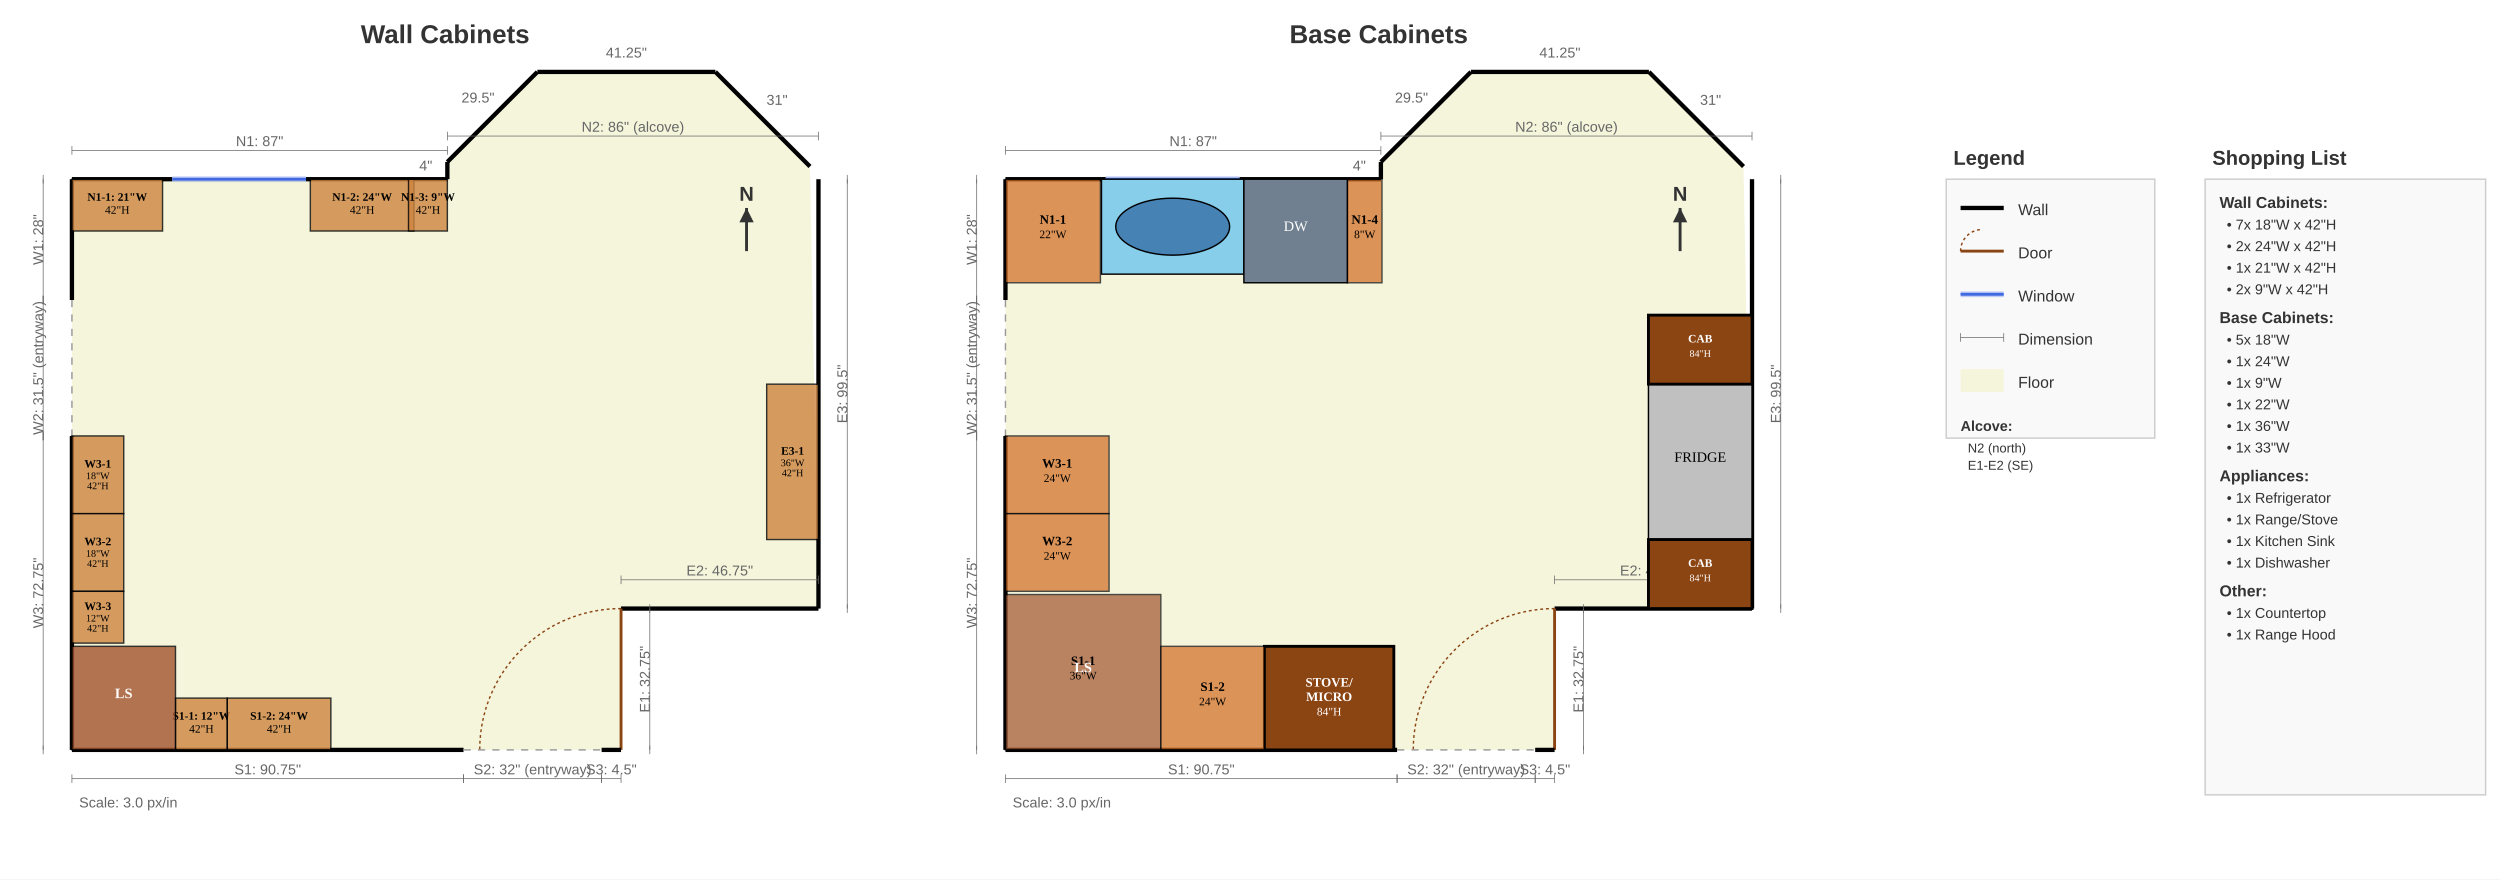
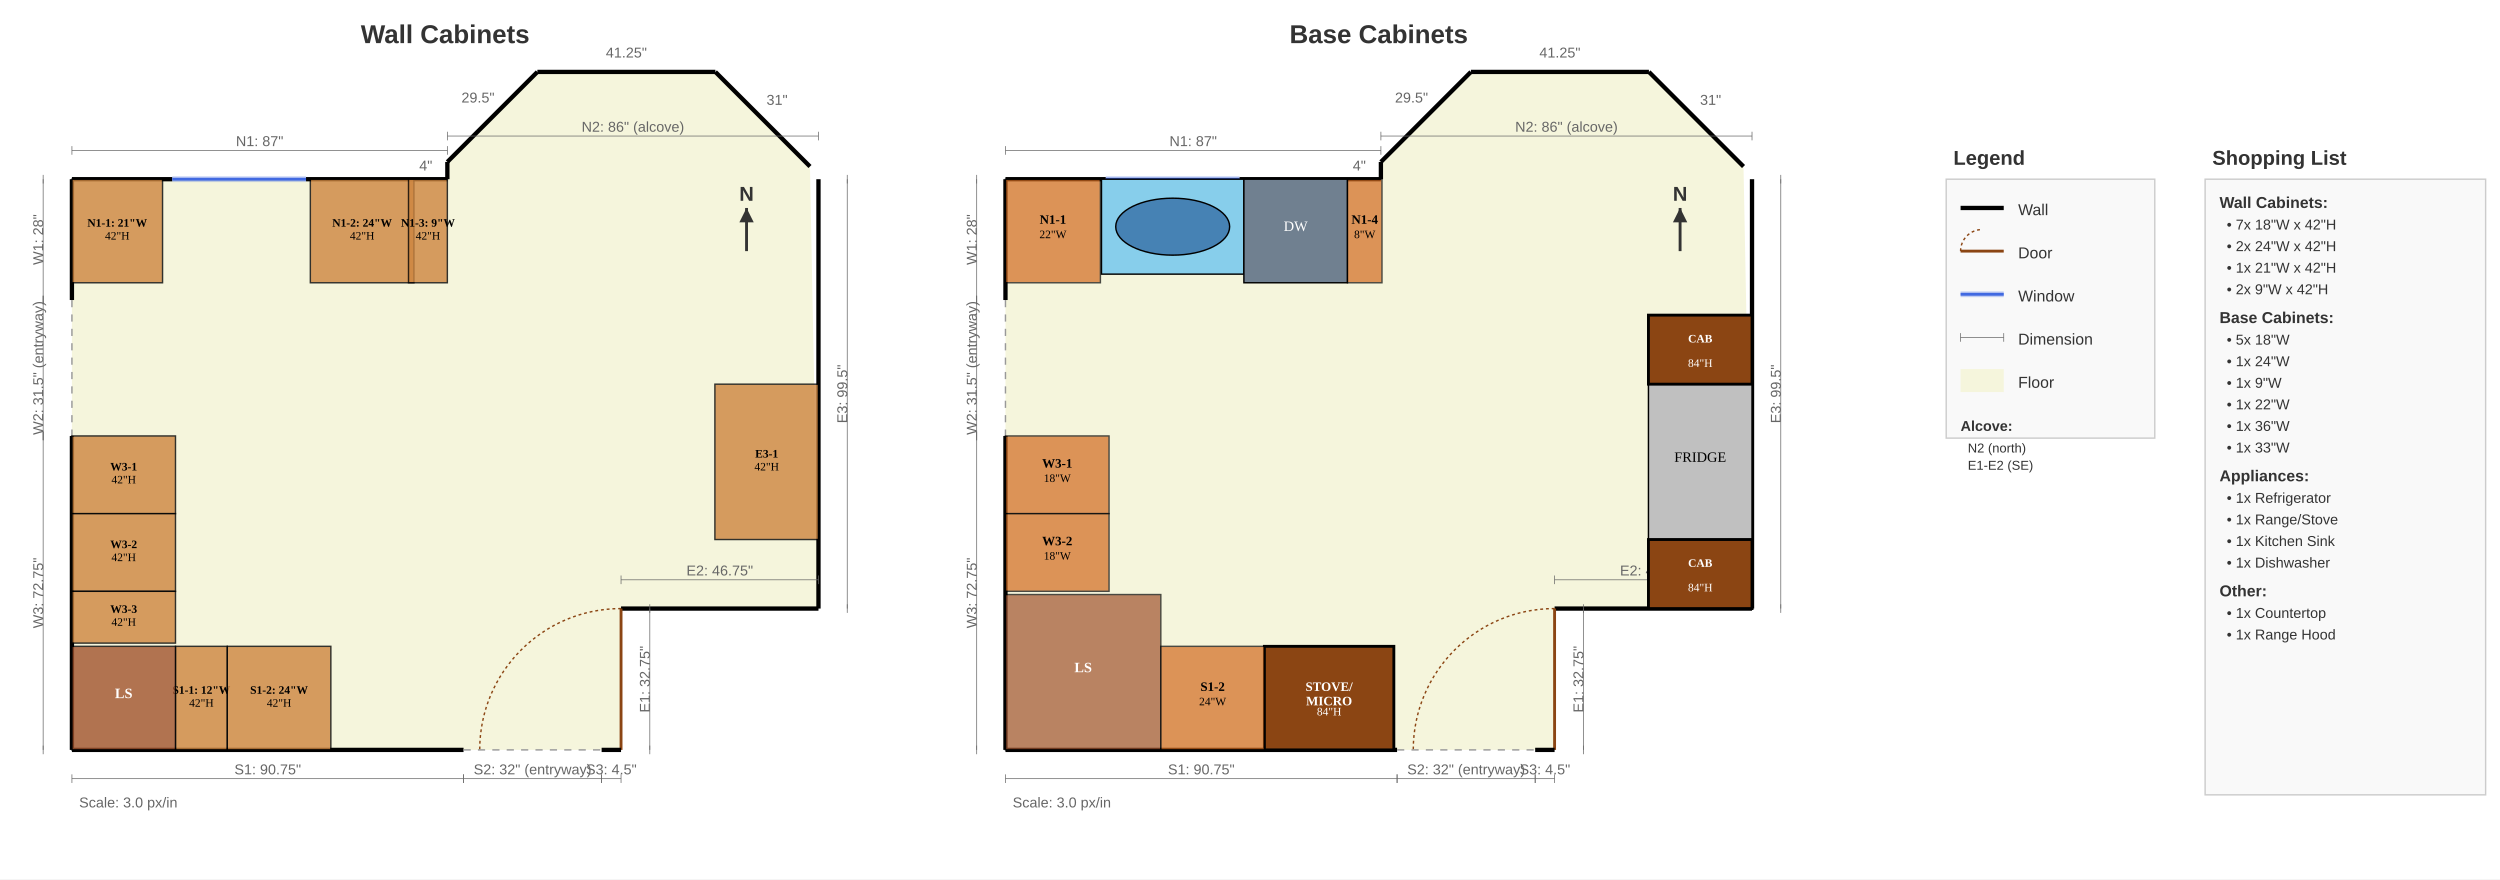
<svg xmlns="http://www.w3.org/2000/svg" baseProfile="full" height="611.329px" version="1.1" width="1738.0px">
  <defs />
  <rect fill="white" height="611.329" width="1738.0" x="0" y="0" />
  <g transform="translate(50,124.579)">
    <g>
      <path d="M 0 0 L 261.0 0 L 261.0 -12.0 L 323.579 -74.579 L 447.329 -74.579 L 513.09 -8.818 L 519.0 298.5 L 381.75 298.5 L 381.75 396.75 L 0 396.75 Z" fill="#F5F5DC" stroke="none" />
    </g>
    <g>
      <line stroke="#000000" stroke-width="3" x1="0" x2="69.75" y1="0" y2="0" />
      <line stroke="#4169E1" stroke-width="2" x1="69.75" x2="162.75" y1="0" y2="0" />
      <rect fill="#4169E1" height="4" opacity="0.3" width="93.0" x="69.75" y="-2" />
      <line stroke="#000000" stroke-width="3" x1="162.75" x2="261.0" y1="0" y2="0" />
      <line stroke="#666666" stroke-width="0.5" x1="0" x2="261.0" y1="-20" y2="-20" />
      <line stroke="#666666" stroke-width="0.5" x1="0" x2="0" y1="-23" y2="-17" />
      <line stroke="#666666" stroke-width="0.5" x1="261.0" x2="261.0" y1="-23" y2="-17" />
      <text fill="#666666" font-family="Arial" font-size="10px" text-anchor="middle" x="130.5" y="-23.0">N1: 87"</text>
      <line stroke="#000000" stroke-width="3" x1="261.0" x2="261.0" y1="0" y2="-12.0" />
      <text fill="#666666" font-family="Arial" font-size="10px" text-anchor="middle" x="246.0" y="-6.0">4"</text>
      <line stroke="#000000" stroke-width="3" x1="261.0" x2="323.579" y1="-12.0" y2="-74.579" />
      <text fill="#666666" font-family="Arial" font-size="10px" text-anchor="middle" x="282.289" y="-53.289">29.5"</text>
      <line stroke="#000000" stroke-width="3" x1="323.579" x2="447.329" y1="-74.579" y2="-74.579" />
      <text fill="#666666" font-family="Arial" font-size="10px" text-anchor="middle" x="385.454" y="-84.579">41.25"</text>
      <line stroke="#000000" stroke-width="3" x1="447.329" x2="513.09" y1="-74.579" y2="-8.818" />
      <text fill="#666666" font-family="Arial" font-size="10px" text-anchor="middle" x="490.209" y="-51.698">31"</text>
      <line stroke="#666666" stroke-width="0.5" x1="261.0" x2="519.0" y1="-30" y2="-30" />
      <line stroke="#666666" stroke-width="0.5" x1="261.0" x2="261.0" y1="-33" y2="-27" />
      <line stroke="#666666" stroke-width="0.5" x1="519.0" x2="519.0" y1="-33" y2="-27" />
      <text fill="#666666" font-family="Arial" font-size="10px" text-anchor="middle" x="390.0" y="-33.0">N2: 86" (alcove)</text>
      <line stroke="#000000" stroke-width="3" x1="519.0" x2="519.0" y1="0" y2="298.5" />
      <line stroke="#666666" stroke-width="0.5" x1="539.0" x2="539.0" y1="0" y2="298.5" />
      <line stroke="#666666" stroke-width="0.5" x1="539.0" x2="539.0" y1="-3" y2="3" />
      <line stroke="#666666" stroke-width="0.5" x1="539.0" x2="539.0" y1="295.5" y2="301.5" />
      <text fill="#666666" font-family="Arial" font-size="10px" text-anchor="middle" transform="rotate(-90 539.0 149.25)" x="539.0" y="149.25">E3: 99.5"</text>
      <line stroke="#000000" stroke-width="3" x1="519.0" x2="381.75" y1="298.5" y2="298.5" />
      <line stroke="#666666" stroke-width="0.5" x1="381.75" x2="519.0" y1="278.5" y2="278.5" />
      <line stroke="#666666" stroke-width="0.5" x1="381.75" x2="381.75" y1="275.5" y2="281.5" />
      <line stroke="#666666" stroke-width="0.5" x1="519.0" x2="519.0" y1="275.5" y2="281.5" />
      <text fill="#666666" font-family="Arial" font-size="10px" text-anchor="middle" x="450.375" y="275.5">E2: 46.75"</text>
      <line stroke="#8B4513" stroke-width="2" x1="381.75" x2="381.75" y1="298.5" y2="396.75" />
      <path d="M 381.75 298.5 A 98.25 98.25 0 0 0 283.5 396.75" fill="none" stroke="#8B4513" stroke-dasharray="2,2" stroke-width="1" />
      <line stroke="#666666" stroke-width="0.5" x1="401.75" x2="401.75" y1="298.5" y2="396.75" />
      <line stroke="#666666" stroke-width="0.5" x1="401.75" x2="401.75" y1="295.5" y2="301.5" />
      <line stroke="#666666" stroke-width="0.5" x1="401.75" x2="401.75" y1="393.75" y2="399.75" />
      <text fill="#666666" font-family="Arial" font-size="10px" text-anchor="middle" transform="rotate(-90 401.75 347.625)" x="401.75" y="347.625">E1: 32.75"</text>
      <line stroke="#000000" stroke-width="3" x1="0" x2="272.25" y1="396.75" y2="396.75" />
      <line stroke="#666666" stroke-width="0.5" x1="0" x2="272.25" y1="416.75" y2="416.75" />
      <line stroke="#666666" stroke-width="0.5" x1="0" x2="0" y1="413.75" y2="419.75" />
      <line stroke="#666666" stroke-width="0.5" x1="272.25" x2="272.25" y1="413.75" y2="419.75" />
      <text fill="#666666" font-family="Arial" font-size="10px" text-anchor="middle" x="136.125" y="413.75">S1: 90.75"</text>
      <line stroke="#999999" stroke-dasharray="5,5" stroke-width="1" x1="272.25" x2="368.25" y1="396.75" y2="396.75" />
      <line stroke="#666666" stroke-width="0.5" x1="272.25" x2="368.25" y1="416.75" y2="416.75" />
      <line stroke="#666666" stroke-width="0.5" x1="272.25" x2="272.25" y1="413.75" y2="419.75" />
      <line stroke="#666666" stroke-width="0.5" x1="368.25" x2="368.25" y1="413.75" y2="419.75" />
      <text fill="#666666" font-family="Arial" font-size="10px" text-anchor="middle" x="320.25" y="413.75">S2: 32" (entryway)</text>
      <line stroke="#000000" stroke-width="3" x1="368.25" x2="381.75" y1="396.75" y2="396.75" />
      <line stroke="#666666" stroke-width="0.5" x1="368.25" x2="381.75" y1="416.75" y2="416.75" />
      <line stroke="#666666" stroke-width="0.5" x1="368.25" x2="368.25" y1="413.75" y2="419.75" />
      <line stroke="#666666" stroke-width="0.5" x1="381.75" x2="381.75" y1="413.75" y2="419.75" />
      <text fill="#666666" font-family="Arial" font-size="10px" text-anchor="middle" x="375.0" y="413.75">S3: 4.5"</text>
      <line stroke="#000000" stroke-width="3" x1="0" x2="0" y1="0" y2="84.0" />
      <line stroke="#666666" stroke-width="0.5" x1="-20" x2="-20" y1="0" y2="84.0" />
      <line stroke="#666666" stroke-width="0.5" x1="-20" x2="-20" y1="-3" y2="3" />
      <line stroke="#666666" stroke-width="0.5" x1="-20" x2="-20" y1="81.0" y2="87.0" />
      <text fill="#666666" font-family="Arial" font-size="10px" text-anchor="middle" transform="rotate(-90 -20.0 42.0)" x="-20.0" y="42.0">W1: 28"</text>
      <line stroke="#999999" stroke-dasharray="5,5" stroke-width="1" x1="0" x2="0" y1="84.0" y2="178.5" />
      <line stroke="#666666" stroke-width="0.5" x1="-20" x2="-20" y1="84.0" y2="178.5" />
      <line stroke="#666666" stroke-width="0.5" x1="-20" x2="-20" y1="81.0" y2="87.0" />
      <line stroke="#666666" stroke-width="0.5" x1="-20" x2="-20" y1="175.5" y2="181.5" />
      <text fill="#666666" font-family="Arial" font-size="10px" text-anchor="middle" transform="rotate(-90 -20.0 131.25)" x="-20.0" y="131.25">W2: 31.5" (entryway)</text>
      <line stroke="#000000" stroke-width="3" x1="0" x2="0" y1="178.5" y2="396.75" />
      <line stroke="#666666" stroke-width="0.5" x1="-20" x2="-20" y1="178.5" y2="396.75" />
      <line stroke="#666666" stroke-width="0.5" x1="-20" x2="-20" y1="175.5" y2="181.5" />
      <line stroke="#666666" stroke-width="0.5" x1="-20" x2="-20" y1="393.75" y2="399.75" />
      <text fill="#666666" font-family="Arial" font-size="10px" text-anchor="middle" transform="rotate(-90 -20.0 287.625)" x="-20.0" y="287.625">W3: 72.75"</text>
    </g>
    <text fill="#333333" font-family="Arial" font-size="18px" font-weight="bold" text-anchor="middle" x="259.5" y="-94.579">Wall Cabinets</text>
    <g>
      <line stroke="#333333" stroke-width="2" x1="469.0" x2="469.0" y1="50" y2="20" />
      <polygon fill="#333333" points="469.0,20 464.0,30 474.0,30" />
      <text fill="#333333" font-family="Arial" font-size="14px" font-weight="bold" text-anchor="middle" x="469.0" y="15">N</text>
    </g>
-     <rect fill="#CD853F" height="36.0" opacity="0.8" stroke="#000" stroke-width="1" width="63.0" x="0.0" y="0" />
-     <text fill="#000" font-size="8px" font-weight="bold" text-anchor="middle" x="31.5" y="15.0">N1-1: 21"W</text>
-     <text fill="#000" font-size="8px" text-anchor="middle" x="31.5" y="24.0">42"H</text>
-     <rect fill="#CD853F" height="36.0" opacity="0.8" stroke="#000" stroke-width="1" width="72.0" x="165.75" y="0" />
-     <text fill="#000" font-size="8px" font-weight="bold" text-anchor="middle" x="201.75" y="15.0">N1-2: 24"W</text>
-     <text fill="#000" font-size="8px" text-anchor="middle" x="201.75" y="24.0">42"H</text>
-     <rect fill="#CD853F" height="36.0" opacity="0.8" stroke="#000" stroke-width="1" width="27.0" x="234.0" y="0" />
-     <text fill="#000" font-size="8px" font-weight="bold" text-anchor="middle" x="247.5" y="15.0">N1-3: 9"W</text>
-     <text fill="#000" font-size="8px" text-anchor="middle" x="247.5" y="24.0">42"H</text>
-     <rect fill="#CD853F" height="108.0" opacity="0.8" stroke="#000" stroke-width="1" width="36.0" x="483.0" y="142.5" />
-     <text fill="#000" font-size="8px" font-weight="bold" text-anchor="middle" x="501.0" y="191.5">E3-1</text>
-     <text fill="#000" font-size="7px" text-anchor="middle" x="501.0" y="199.5">36"W</text>
-     <text fill="#000" font-size="7px" text-anchor="middle" x="501.0" y="206.5">42"H</text>
-     <rect fill="#CD853F" height="36.0" opacity="0.8" stroke="#000" stroke-width="1" width="36.0" x="72.0" y="360.75" />
-     <text fill="#000" font-size="8px" font-weight="bold" text-anchor="middle" x="90.0" y="375.75">S1-1: 12"W</text>
-     <text fill="#000" font-size="8px" text-anchor="middle" x="90.0" y="384.75">42"H</text>
-     <rect fill="#CD853F" height="36.0" opacity="0.8" stroke="#000" stroke-width="1" width="72.0" x="108.0" y="360.75" />
-     <text fill="#000" font-size="8px" font-weight="bold" text-anchor="middle" x="144.0" y="375.75">S1-2: 24"W</text>
-     <text fill="#000" font-size="8px" text-anchor="middle" x="144.0" y="384.75">42"H</text>
-     <rect fill="#CD853F" height="54.0" opacity="0.8" stroke="#000" stroke-width="1" width="36.0" x="0" y="178.5" />
-     <text fill="#000" font-size="8px" font-weight="bold" text-anchor="middle" x="18.0" y="200.5">W3-1</text>
-     <text fill="#000" font-size="7px" text-anchor="middle" x="18.0" y="208.5">18"W</text>
-     <text fill="#000" font-size="7px" text-anchor="middle" x="18.0" y="215.5">42"H</text>
-     <rect fill="#CD853F" height="54.0" opacity="0.8" stroke="#000" stroke-width="1" width="36.0" x="0" y="232.5" />
-     <text fill="#000" font-size="8px" font-weight="bold" text-anchor="middle" x="18.0" y="254.5">W3-2</text>
-     <text fill="#000" font-size="7px" text-anchor="middle" x="18.0" y="262.5">18"W</text>
-     <text fill="#000" font-size="7px" text-anchor="middle" x="18.0" y="269.5">42"H</text>
-     <rect fill="#CD853F" height="36.0" opacity="0.8" stroke="#000" stroke-width="1" width="36.0" x="0" y="286.5" />
-     <text fill="#000" font-size="8px" font-weight="bold" text-anchor="middle" x="18.0" y="299.5">W3-3</text>
-     <text fill="#000" font-size="7px" text-anchor="middle" x="18.0" y="307.5">12"W</text>
-     <text fill="#000" font-size="7px" text-anchor="middle" x="18.0" y="314.5">42"H</text>
-     <rect fill="#A0522D" height="72.0" opacity="0.8" stroke="#000" stroke-width="1" width="72.0" x="0" y="324.75" />
+     <rect fill="#CD853F" height="72.0" opacity="0.8" stroke="#000" stroke-width="1" width="63.0" x="0.0" y="0.0" />
+     <text fill="#000" font-size="8px" font-weight="bold" text-anchor="middle" x="31.5" y="33.0">N1-1: 21"W</text>
+     <text fill="#000" font-size="8px" text-anchor="middle" x="31.5" y="42.0">42"H</text>
+     <rect fill="#CD853F" height="72.0" opacity="0.8" stroke="#000" stroke-width="1" width="72.0" x="165.75" y="0.0" />
+     <text fill="#000" font-size="8px" font-weight="bold" text-anchor="middle" x="201.75" y="33.0">N1-2: 24"W</text>
+     <text fill="#000" font-size="8px" text-anchor="middle" x="201.75" y="42.0">42"H</text>
+     <rect fill="#CD853F" height="72.0" opacity="0.8" stroke="#000" stroke-width="1" width="27.0" x="234.0" y="0.0" />
+     <text fill="#000" font-size="8px" font-weight="bold" text-anchor="middle" x="247.5" y="33.0">N1-3: 9"W</text>
+     <text fill="#000" font-size="8px" text-anchor="middle" x="247.5" y="42.0">42"H</text>
+     <rect fill="#CD853F" height="108.0" opacity="0.8" stroke="#000" stroke-width="1" width="72.0" x="447.0" y="142.5" />
+     <text fill="#000" font-size="8px" font-weight="bold" text-anchor="middle" x="483.0" y="193.5">E3-1</text>
+     <text fill="#000" font-size="8px" text-anchor="middle" x="483.0" y="202.5">42"H</text>
+     <rect fill="#CD853F" height="72.0" opacity="0.8" stroke="#000" stroke-width="1" width="36.0" x="72.0" y="324.75" />
+     <text fill="#000" font-size="8px" font-weight="bold" text-anchor="middle" x="90.0" y="357.75">S1-1: 12"W</text>
+     <text fill="#000" font-size="8px" text-anchor="middle" x="90.0" y="366.75">42"H</text>
+     <rect fill="#CD853F" height="72.0" opacity="0.8" stroke="#000" stroke-width="1" width="72.0" x="108.0" y="324.75" />
+     <text fill="#000" font-size="8px" font-weight="bold" text-anchor="middle" x="144.0" y="357.75">S1-2: 24"W</text>
+     <text fill="#000" font-size="8px" text-anchor="middle" x="144.0" y="366.75">42"H</text>
+     <rect fill="#CD853F" height="54.0" opacity="0.8" stroke="#000" stroke-width="1" width="72.0" x="0.0" y="178.5" />
+     <text fill="#000" font-size="8px" font-weight="bold" text-anchor="middle" x="36.0" y="202.5">W3-1</text>
+     <text fill="#000" font-size="8px" text-anchor="middle" x="36.0" y="211.5">42"H</text>
+     <rect fill="#CD853F" height="54.0" opacity="0.8" stroke="#000" stroke-width="1" width="72.0" x="0.0" y="232.5" />
+     <text fill="#000" font-size="8px" font-weight="bold" text-anchor="middle" x="36.0" y="256.5">W3-2</text>
+     <text fill="#000" font-size="8px" text-anchor="middle" x="36.0" y="265.5">42"H</text>
+     <rect fill="#CD853F" height="36.0" opacity="0.8" stroke="#000" stroke-width="1" width="72.0" x="0.0" y="286.5" />
+     <text fill="#000" font-size="8px" font-weight="bold" text-anchor="middle" x="36.0" y="301.5">W3-3</text>
+     <text fill="#000" font-size="8px" text-anchor="middle" x="36.0" y="310.5">42"H</text>
+     <rect fill="#A0522D" height="72.0" opacity="0.8" stroke="#000" stroke-width="1" width="72.0" x="0.0" y="324.75" />
    <text fill="#FFF" font-size="10px" font-weight="bold" text-anchor="middle" x="36.0" y="360.75">LS</text>
    <text fill="#666666" font-family="Arial" font-size="10px" x="5" y="436.75">Scale: 3.0 px/in</text>
  </g>
  <g transform="translate(699.0,124.579)">
    <g>
      <path d="M 0 0 L 261.0 0 L 261.0 -12.0 L 323.579 -74.579 L 447.329 -74.579 L 513.09 -8.818 L 519.0 298.5 L 381.75 298.5 L 381.75 396.75 L 0 396.75 Z" fill="#F5F5DC" stroke="none" />
    </g>
    <g>
      <line stroke="#000000" stroke-width="3" x1="0" x2="69.75" y1="0" y2="0" />
      <line stroke="#4169E1" stroke-width="2" x1="69.75" x2="162.75" y1="0" y2="0" />
      <rect fill="#4169E1" height="4" opacity="0.3" width="93.0" x="69.75" y="-2" />
      <line stroke="#000000" stroke-width="3" x1="162.75" x2="261.0" y1="0" y2="0" />
      <line stroke="#666666" stroke-width="0.5" x1="0" x2="261.0" y1="-20" y2="-20" />
      <line stroke="#666666" stroke-width="0.5" x1="0" x2="0" y1="-23" y2="-17" />
      <line stroke="#666666" stroke-width="0.5" x1="261.0" x2="261.0" y1="-23" y2="-17" />
      <text fill="#666666" font-family="Arial" font-size="10px" text-anchor="middle" x="130.5" y="-23.0">N1: 87"</text>
      <line stroke="#000000" stroke-width="3" x1="261.0" x2="261.0" y1="0" y2="-12.0" />
      <text fill="#666666" font-family="Arial" font-size="10px" text-anchor="middle" x="246.0" y="-6.0">4"</text>
      <line stroke="#000000" stroke-width="3" x1="261.0" x2="323.579" y1="-12.0" y2="-74.579" />
      <text fill="#666666" font-family="Arial" font-size="10px" text-anchor="middle" x="282.289" y="-53.289">29.5"</text>
      <line stroke="#000000" stroke-width="3" x1="323.579" x2="447.329" y1="-74.579" y2="-74.579" />
      <text fill="#666666" font-family="Arial" font-size="10px" text-anchor="middle" x="385.454" y="-84.579">41.25"</text>
      <line stroke="#000000" stroke-width="3" x1="447.329" x2="513.09" y1="-74.579" y2="-8.818" />
      <text fill="#666666" font-family="Arial" font-size="10px" text-anchor="middle" x="490.209" y="-51.698">31"</text>
      <line stroke="#666666" stroke-width="0.5" x1="261.0" x2="519.0" y1="-30" y2="-30" />
      <line stroke="#666666" stroke-width="0.5" x1="261.0" x2="261.0" y1="-33" y2="-27" />
      <line stroke="#666666" stroke-width="0.5" x1="519.0" x2="519.0" y1="-33" y2="-27" />
      <text fill="#666666" font-family="Arial" font-size="10px" text-anchor="middle" x="390.0" y="-33.0">N2: 86" (alcove)</text>
      <line stroke="#000000" stroke-width="3" x1="519.0" x2="519.0" y1="0" y2="298.5" />
      <line stroke="#666666" stroke-width="0.5" x1="539.0" x2="539.0" y1="0" y2="298.5" />
      <line stroke="#666666" stroke-width="0.5" x1="539.0" x2="539.0" y1="-3" y2="3" />
      <line stroke="#666666" stroke-width="0.5" x1="539.0" x2="539.0" y1="295.5" y2="301.5" />
      <text fill="#666666" font-family="Arial" font-size="10px" text-anchor="middle" transform="rotate(-90 539.0 149.25)" x="539.0" y="149.25">E3: 99.5"</text>
      <line stroke="#000000" stroke-width="3" x1="519.0" x2="381.75" y1="298.5" y2="298.5" />
      <line stroke="#666666" stroke-width="0.5" x1="381.75" x2="519.0" y1="278.5" y2="278.5" />
      <line stroke="#666666" stroke-width="0.5" x1="381.75" x2="381.75" y1="275.5" y2="281.5" />
      <line stroke="#666666" stroke-width="0.5" x1="519.0" x2="519.0" y1="275.5" y2="281.5" />
      <text fill="#666666" font-family="Arial" font-size="10px" text-anchor="middle" x="450.375" y="275.5">E2: 46.75"</text>
      <line stroke="#8B4513" stroke-width="2" x1="381.75" x2="381.75" y1="298.5" y2="396.75" />
      <path d="M 381.75 298.5 A 98.25 98.25 0 0 0 283.5 396.75" fill="none" stroke="#8B4513" stroke-dasharray="2,2" stroke-width="1" />
      <line stroke="#666666" stroke-width="0.5" x1="401.75" x2="401.75" y1="298.5" y2="396.75" />
      <line stroke="#666666" stroke-width="0.5" x1="401.75" x2="401.75" y1="295.5" y2="301.5" />
      <line stroke="#666666" stroke-width="0.5" x1="401.75" x2="401.75" y1="393.75" y2="399.75" />
      <text fill="#666666" font-family="Arial" font-size="10px" text-anchor="middle" transform="rotate(-90 401.75 347.625)" x="401.75" y="347.625">E1: 32.75"</text>
      <line stroke="#000000" stroke-width="3" x1="0" x2="272.25" y1="396.75" y2="396.75" />
      <line stroke="#666666" stroke-width="0.5" x1="0" x2="272.25" y1="416.75" y2="416.75" />
      <line stroke="#666666" stroke-width="0.5" x1="0" x2="0" y1="413.75" y2="419.75" />
      <line stroke="#666666" stroke-width="0.5" x1="272.25" x2="272.25" y1="413.75" y2="419.75" />
      <text fill="#666666" font-family="Arial" font-size="10px" text-anchor="middle" x="136.125" y="413.75">S1: 90.75"</text>
      <line stroke="#999999" stroke-dasharray="5,5" stroke-width="1" x1="272.25" x2="368.25" y1="396.75" y2="396.75" />
      <line stroke="#666666" stroke-width="0.5" x1="272.25" x2="368.25" y1="416.75" y2="416.75" />
      <line stroke="#666666" stroke-width="0.5" x1="272.25" x2="272.25" y1="413.75" y2="419.75" />
      <line stroke="#666666" stroke-width="0.5" x1="368.25" x2="368.25" y1="413.75" y2="419.75" />
      <text fill="#666666" font-family="Arial" font-size="10px" text-anchor="middle" x="320.25" y="413.75">S2: 32" (entryway)</text>
      <line stroke="#000000" stroke-width="3" x1="368.25" x2="381.75" y1="396.75" y2="396.75" />
      <line stroke="#666666" stroke-width="0.5" x1="368.25" x2="381.75" y1="416.75" y2="416.75" />
      <line stroke="#666666" stroke-width="0.5" x1="368.25" x2="368.25" y1="413.75" y2="419.75" />
      <line stroke="#666666" stroke-width="0.5" x1="381.75" x2="381.75" y1="413.75" y2="419.75" />
      <text fill="#666666" font-family="Arial" font-size="10px" text-anchor="middle" x="375.0" y="413.75">S3: 4.5"</text>
      <line stroke="#000000" stroke-width="3" x1="0" x2="0" y1="0" y2="84.0" />
      <line stroke="#666666" stroke-width="0.5" x1="-20" x2="-20" y1="0" y2="84.0" />
      <line stroke="#666666" stroke-width="0.5" x1="-20" x2="-20" y1="-3" y2="3" />
      <line stroke="#666666" stroke-width="0.5" x1="-20" x2="-20" y1="81.0" y2="87.0" />
      <text fill="#666666" font-family="Arial" font-size="10px" text-anchor="middle" transform="rotate(-90 -20.0 42.0)" x="-20.0" y="42.0">W1: 28"</text>
      <line stroke="#999999" stroke-dasharray="5,5" stroke-width="1" x1="0" x2="0" y1="84.0" y2="178.5" />
      <line stroke="#666666" stroke-width="0.5" x1="-20" x2="-20" y1="84.0" y2="178.5" />
      <line stroke="#666666" stroke-width="0.5" x1="-20" x2="-20" y1="81.0" y2="87.0" />
      <line stroke="#666666" stroke-width="0.5" x1="-20" x2="-20" y1="175.5" y2="181.5" />
      <text fill="#666666" font-family="Arial" font-size="10px" text-anchor="middle" transform="rotate(-90 -20.0 131.25)" x="-20.0" y="131.25">W2: 31.5" (entryway)</text>
      <line stroke="#000000" stroke-width="3" x1="0" x2="0" y1="178.5" y2="396.75" />
      <line stroke="#666666" stroke-width="0.5" x1="-20" x2="-20" y1="178.5" y2="396.75" />
      <line stroke="#666666" stroke-width="0.5" x1="-20" x2="-20" y1="175.5" y2="181.5" />
      <line stroke="#666666" stroke-width="0.5" x1="-20" x2="-20" y1="393.75" y2="399.75" />
      <text fill="#666666" font-family="Arial" font-size="10px" text-anchor="middle" transform="rotate(-90 -20.0 287.625)" x="-20.0" y="287.625">W3: 72.75"</text>
    </g>
    <text fill="#333333" font-family="Arial" font-size="18px" font-weight="bold" text-anchor="middle" x="259.5" y="-94.579">Base Cabinets</text>
    <g>
      <line stroke="#333333" stroke-width="2" x1="469.0" x2="469.0" y1="50" y2="20" />
      <polygon fill="#333333" points="469.0,20 464.0,30 474.0,30" />
      <text fill="#333333" font-family="Arial" font-size="14px" font-weight="bold" text-anchor="middle" x="469.0" y="15">N</text>
    </g>
    <rect fill="#C0C0C0" height="108.0" stroke="#000" stroke-width="1" width="72.0" x="447.0" y="142.5" />
    <text fill="#000" font-size="10px" text-anchor="middle" x="483.0" y="196.5">FRIDGE</text>
-     <rect fill="#87CEEB" height="66.0" stroke="#000" stroke-width="1" width="99.0" x="66.75" y="0" />
+     <rect fill="#8B4513" height="48.0" stroke="#000" stroke-width="2" width="72.0" x="447.0" y="94.5" />
+     <text fill="#FFF" font-size="8px" font-weight="bold" text-anchor="middle" x="483.0" y="113.5">CAB</text>
+     <text fill="#FFF" font-size="8px" text-anchor="middle" x="483.0" y="130.5">84"H</text>
+     <rect fill="#8B4513" height="48.0" stroke="#000" stroke-width="2" width="72.0" x="447.0" y="250.5" />
+     <text fill="#FFF" font-size="8px" font-weight="bold" text-anchor="middle" x="483.0" y="269.5">CAB</text>
+     <text fill="#FFF" font-size="8px" text-anchor="middle" x="483.0" y="286.5">84"H</text>
+     <rect fill="#87CEEB" height="66.0" stroke="#000" stroke-width="1" width="99.0" x="66.75" y="0.0" />
    <ellipse cx="116.25" cy="33.0" fill="#4682B4" rx="39.6" ry="19.8" stroke="#000" stroke-width="1" />
-     <rect fill="#708090" height="72.0" stroke="#000" stroke-width="1" width="72.0" x="165.75" y="0" />
+     <rect fill="#708090" height="72.0" stroke="#000" stroke-width="1" width="72.0" x="165.75" y="0.0" />
    <text fill="#FFF" font-size="10px" text-anchor="middle" x="201.75" y="36.0">DW</text>
    <rect fill="#8B4513" height="72.0" stroke="#000" stroke-width="2" width="90.0" x="180.0" y="324.75" />
-     <text fill="#FFF" font-size="9px" font-weight="bold" text-anchor="middle" x="225.0" y="352.75">STOVE/</text>
-     <text fill="#FFF" font-size="9px" font-weight="bold" text-anchor="middle" x="225.0" y="362.75">MICRO</text>
+     <text fill="#FFF" font-size="9px" font-weight="bold" text-anchor="middle" x="225.0" y="355.75">STOVE/</text>
+     <text fill="#FFF" font-size="9px" font-weight="bold" text-anchor="middle" x="225.0" y="365.75">MICRO</text>
    <text fill="#FFF" font-size="8px" text-anchor="middle" x="225.0" y="372.75">84"H</text>
-     <rect fill="#8B4513" height="48.0" stroke="#000" stroke-width="2" width="72.0" x="447.0" y="94.5" />
-     <text fill="#FFF" font-size="8px" font-weight="bold" text-anchor="middle" x="483.0" y="113.5">CAB</text>
-     <text fill="#FFF" font-size="7px" text-anchor="middle" x="483.0" y="123.5">84"H</text>
-     <rect fill="#8B4513" height="48.0" stroke="#000" stroke-width="2" width="72.0" x="447.0" y="250.5" />
-     <text fill="#FFF" font-size="8px" font-weight="bold" text-anchor="middle" x="483.0" y="269.5">CAB</text>
-     <text fill="#FFF" font-size="7px" text-anchor="middle" x="483.0" y="279.5">84"H</text>
    <rect fill="#D2691E" height="72.0" opacity="0.7" stroke="#000" stroke-width="1" width="66.0" x="0.0" y="0.0" />
    <text fill="#000" font-size="9px" font-weight="bold" text-anchor="middle" x="33.0" y="31.0">N1-1</text>
    <text fill="#000" font-size="8px" text-anchor="middle" x="33.0" y="41.0">22"W</text>
    <rect fill="#D2691E" height="72.0" opacity="0.7" stroke="#000" stroke-width="1" width="24.0" x="237.75" y="0.0" />
    <text fill="#000" font-size="9px" font-weight="bold" text-anchor="middle" x="249.75" y="31.0">N1-4</text>
    <text fill="#000" font-size="8px" text-anchor="middle" x="249.75" y="41.0">8"W</text>
    <rect fill="#A0522D" height="108.0" opacity="0.7" stroke="#000" stroke-width="1" width="108.0" x="0.0" y="288.75" />
-     <text fill="#000" font-size="9px" font-weight="bold" text-anchor="middle" x="54.0" y="337.75">S1-1</text>
-     <text fill="#000" font-size="8px" text-anchor="middle" x="54.0" y="347.75">36"W</text>
    <text fill="#FFF" font-size="10px" font-weight="bold" text-anchor="middle" x="54.0" y="342.75">LS</text>
    <rect fill="#D2691E" height="72.0" opacity="0.7" stroke="#000" stroke-width="1" width="72.0" x="108.0" y="324.75" />
    <text fill="#000" font-size="9px" font-weight="bold" text-anchor="middle" x="144.0" y="355.75">S1-2</text>
    <text fill="#000" font-size="8px" text-anchor="middle" x="144.0" y="365.75">24"W</text>
    <rect fill="#D2691E" height="54.0" opacity="0.7" stroke="#000" stroke-width="1" width="72.0" x="0.0" y="178.5" />
    <text fill="#000" font-size="9px" font-weight="bold" text-anchor="middle" x="36.0" y="200.5">W3-1</text>
-     <text fill="#000" font-size="8px" text-anchor="middle" x="36.0" y="210.5">24"W</text>
+     <text fill="#000" font-size="8px" text-anchor="middle" x="36.0" y="210.5">18"W</text>
    <rect fill="#D2691E" height="54.0" opacity="0.7" stroke="#000" stroke-width="1" width="72.0" x="0.0" y="232.5" />
    <text fill="#000" font-size="9px" font-weight="bold" text-anchor="middle" x="36.0" y="254.5">W3-2</text>
-     <text fill="#000" font-size="8px" text-anchor="middle" x="36.0" y="264.5">24"W</text>
+     <text fill="#000" font-size="8px" text-anchor="middle" x="36.0" y="264.5">18"W</text>
    <text fill="#666666" font-family="Arial" font-size="10px" x="5" y="436.75">Scale: 3.0 px/in</text>
  </g>
  <g>
    <text fill="#333333" font-family="Arial" font-size="14px" font-weight="bold" x="1358.0" y="114.579">Legend</text>
    <rect fill="#f9f9f9" height="180" stroke="#cccccc" stroke-width="1" width="145" x="1353.0" y="124.579" />
    <line stroke="#000000" stroke-width="3" x1="1363.0" x2="1393.0" y1="144.579" y2="144.579" />
    <text fill="#333333" font-family="Arial" font-size="11px" x="1403.0" y="149.579">Wall</text>
    <line stroke="#8B4513" stroke-width="2" x1="1363.0" x2="1393.0" y1="174.579" y2="174.579" />
    <path d="M 1363.0 174.579 A 15 15 0 0 1 1378.0 159.579" fill="none" stroke="#8B4513" stroke-dasharray="2,2" stroke-width="1" />
    <text fill="#333333" font-family="Arial" font-size="11px" x="1403.0" y="179.579">Door</text>
    <line stroke="#4169E1" stroke-width="2" x1="1363.0" x2="1393.0" y1="204.579" y2="204.579" />
    <rect fill="#4169E1" height="4" opacity="0.3" width="30" x="1363.0" y="202.579" />
    <text fill="#333333" font-family="Arial" font-size="11px" x="1403.0" y="209.579">Window</text>
    <line stroke="#666666" stroke-width="0.5" x1="1363.0" x2="1393.0" y1="234.579" y2="234.579" />
    <line stroke="#666666" stroke-width="0.5" x1="1363.0" x2="1363.0" y1="231.579" y2="237.579" />
    <line stroke="#666666" stroke-width="0.5" x1="1393.0" x2="1393.0" y1="231.579" y2="237.579" />
    <text fill="#333333" font-family="Arial" font-size="11px" x="1403.0" y="239.579">Dimension</text>
    <rect fill="#F5F5DC" height="16" stroke="none" width="30" x="1363.0" y="256.579" />
    <text fill="#333333" font-family="Arial" font-size="11px" x="1403.0" y="269.579">Floor</text>
    <text fill="#333333" font-family="Arial" font-size="10px" font-weight="bold" x="1363.0" y="299.579">Alcove:</text>
    <text fill="#333333" font-family="Arial" font-size="9px" x="1368.0" y="314.579">N2 (north)</text>
    <text fill="#333333" font-family="Arial" font-size="9px" x="1368.0" y="326.579">E1-E2 (SE)</text>
  </g>
  <g>
    <text fill="#333333" font-family="Arial" font-size="14px" font-weight="bold" x="1538.0" y="114.579">Shopping List</text>
    <rect fill="#f9f9f9" height="428" stroke="#cccccc" stroke-width="1" width="195" x="1533.0" y="124.579" />
    <text fill="#333333" font-family="Arial" font-size="11px" font-weight="bold" x="1543.0" y="144.579">Wall Cabinets:</text>
    <text fill="#333333" font-family="Arial" font-size="10px" x="1548.0" y="159.579">• 7x 18"W x 42"H</text>
    <text fill="#333333" font-family="Arial" font-size="10px" x="1548.0" y="174.579">• 2x 24"W x 42"H</text>
    <text fill="#333333" font-family="Arial" font-size="10px" x="1548.0" y="189.579">• 1x 21"W x 42"H</text>
    <text fill="#333333" font-family="Arial" font-size="10px" x="1548.0" y="204.579">• 2x 9"W x 42"H</text>
    <text fill="#333333" font-family="Arial" font-size="11px" font-weight="bold" x="1543.0" y="224.579">Base Cabinets:</text>
    <text fill="#333333" font-family="Arial" font-size="10px" x="1548.0" y="239.579">• 5x 18"W</text>
    <text fill="#333333" font-family="Arial" font-size="10px" x="1548.0" y="254.579">• 1x 24"W</text>
    <text fill="#333333" font-family="Arial" font-size="10px" x="1548.0" y="269.579">• 1x 9"W</text>
    <text fill="#333333" font-family="Arial" font-size="10px" x="1548.0" y="284.579">• 1x 22"W</text>
    <text fill="#333333" font-family="Arial" font-size="10px" x="1548.0" y="299.579">• 1x 36"W</text>
    <text fill="#333333" font-family="Arial" font-size="10px" x="1548.0" y="314.579">• 1x 33"W</text>
    <text fill="#333333" font-family="Arial" font-size="11px" font-weight="bold" x="1543.0" y="334.579">Appliances:</text>
    <text fill="#333333" font-family="Arial" font-size="10px" x="1548.0" y="349.579">• 1x Refrigerator</text>
    <text fill="#333333" font-family="Arial" font-size="10px" x="1548.0" y="364.579">• 1x Range/Stove</text>
    <text fill="#333333" font-family="Arial" font-size="10px" x="1548.0" y="379.579">• 1x Kitchen Sink</text>
    <text fill="#333333" font-family="Arial" font-size="10px" x="1548.0" y="394.579">• 1x Dishwasher</text>
    <text fill="#333333" font-family="Arial" font-size="11px" font-weight="bold" x="1543.0" y="414.579">Other:</text>
    <text fill="#333333" font-family="Arial" font-size="10px" x="1548.0" y="429.579">• 1x Countertop</text>
    <text fill="#333333" font-family="Arial" font-size="10px" x="1548.0" y="444.579">• 1x Range Hood</text>
  </g>
</svg>
